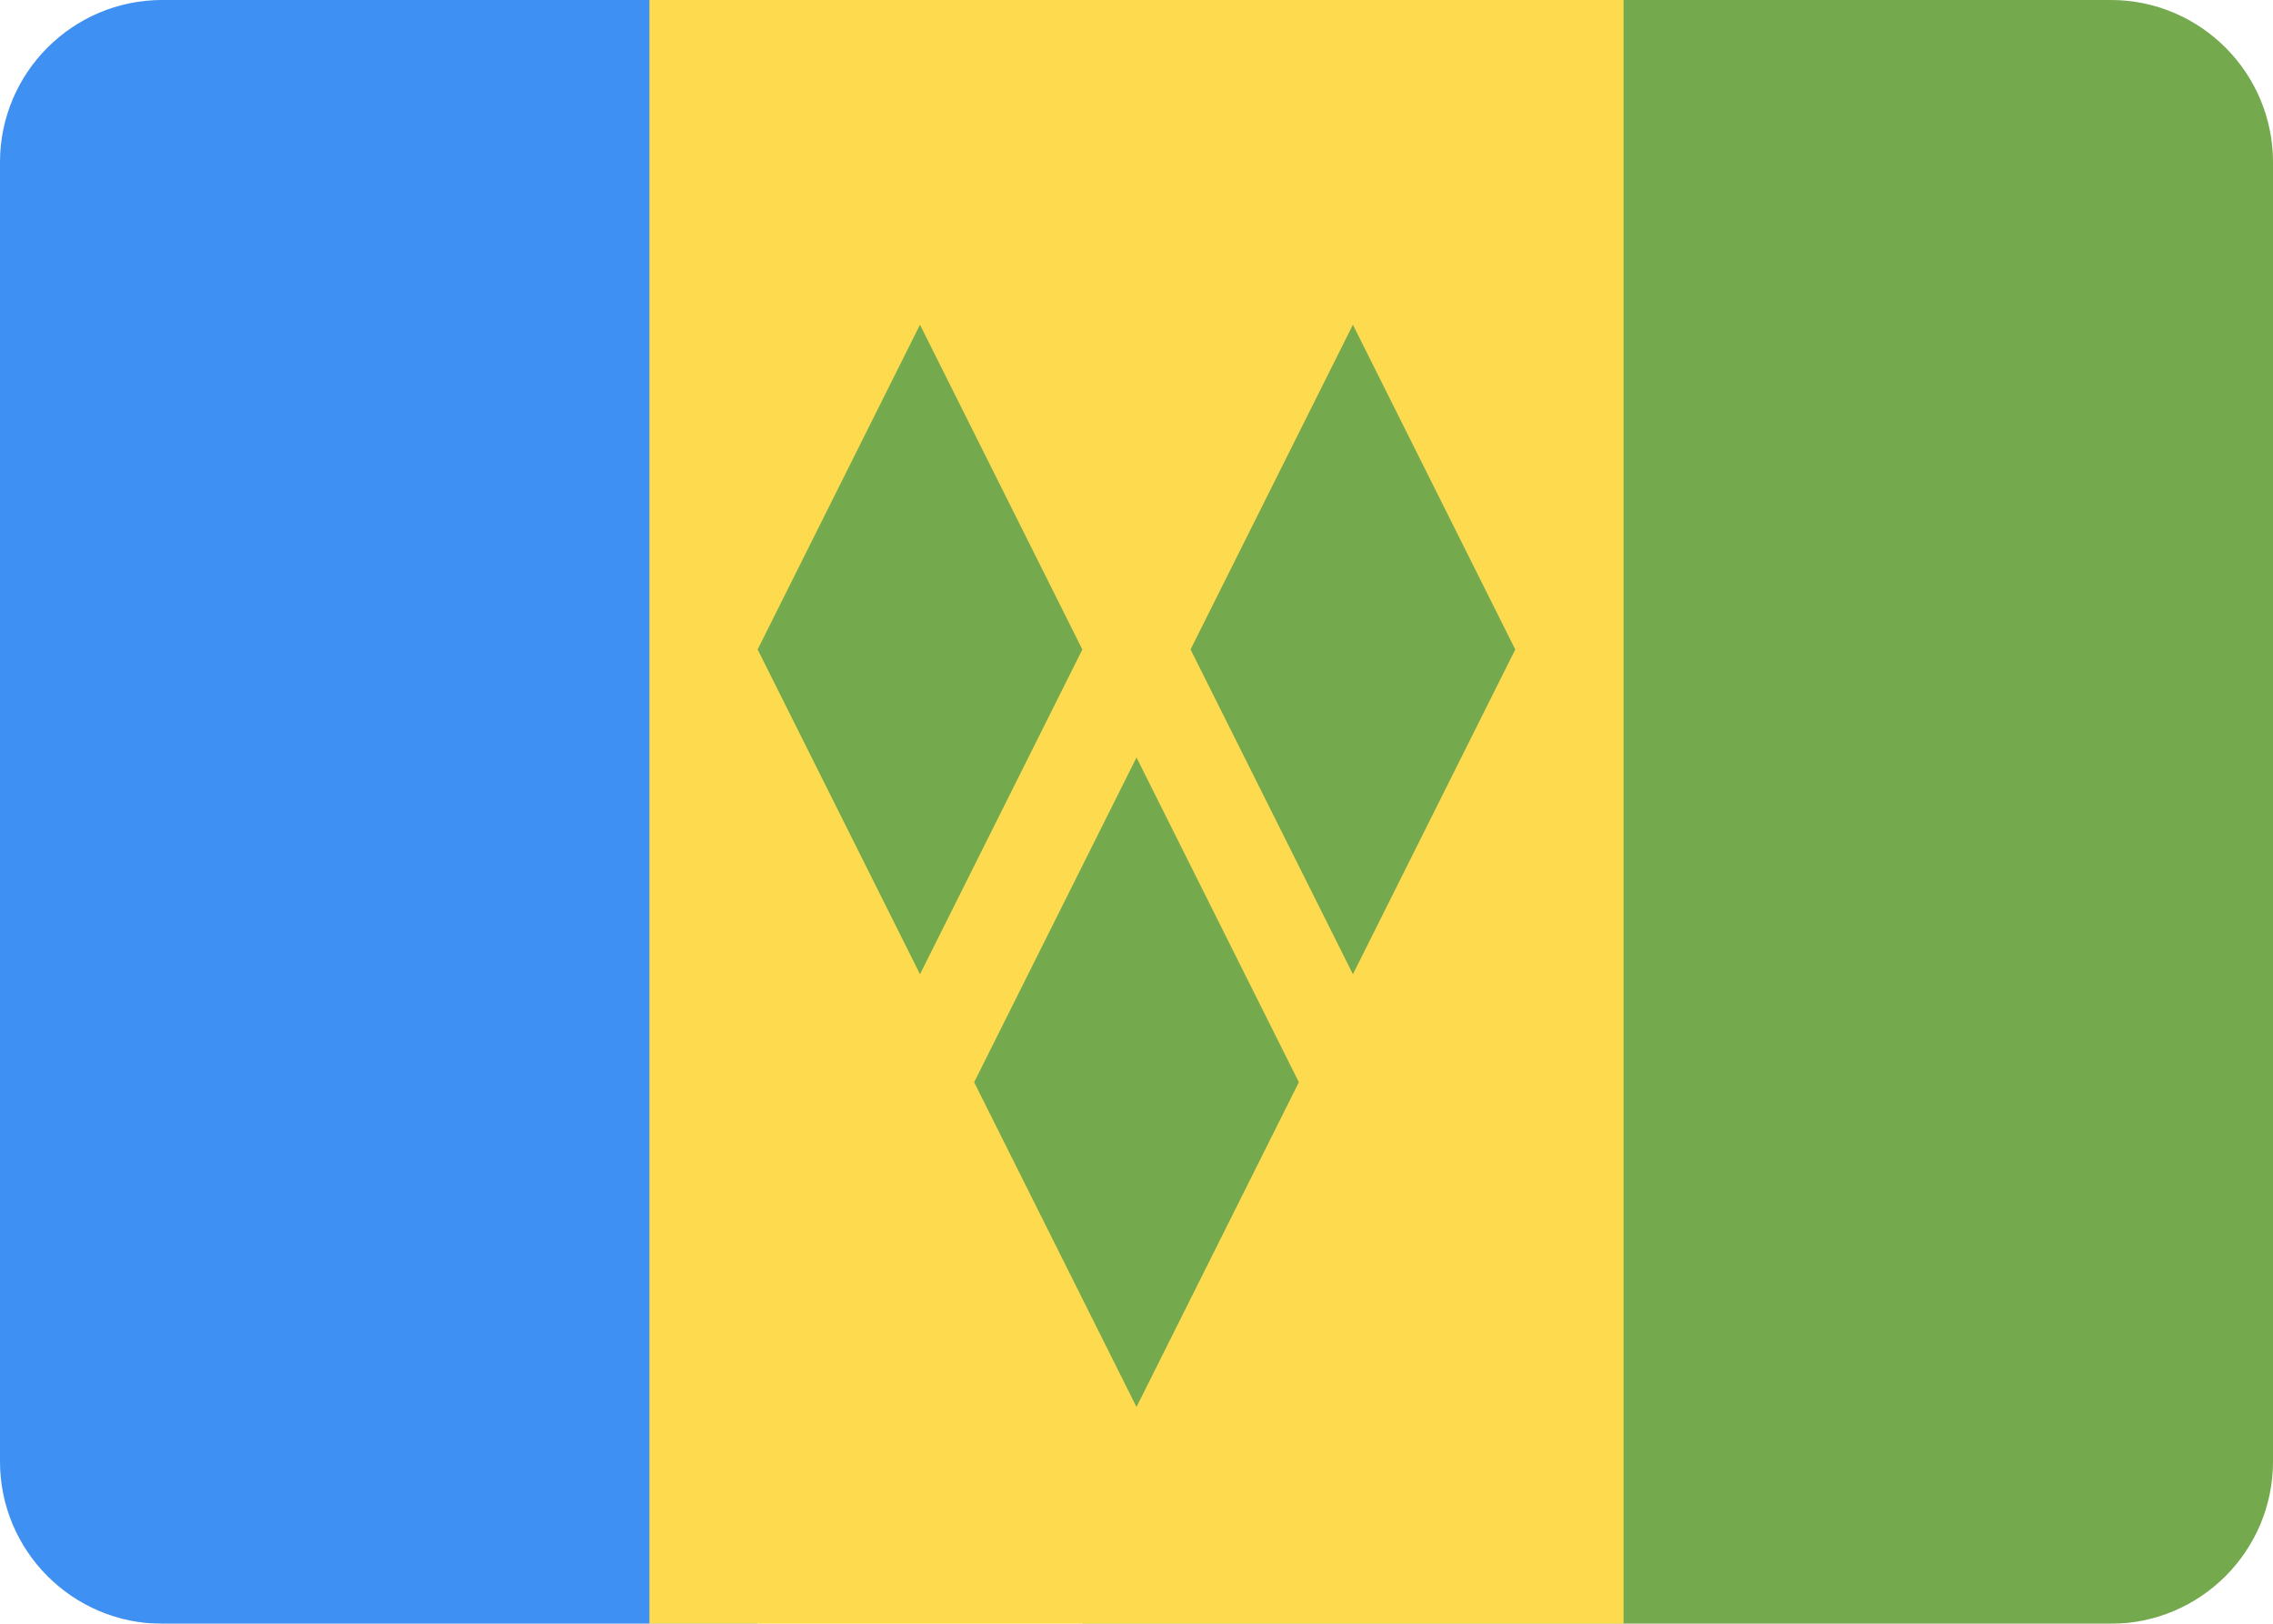
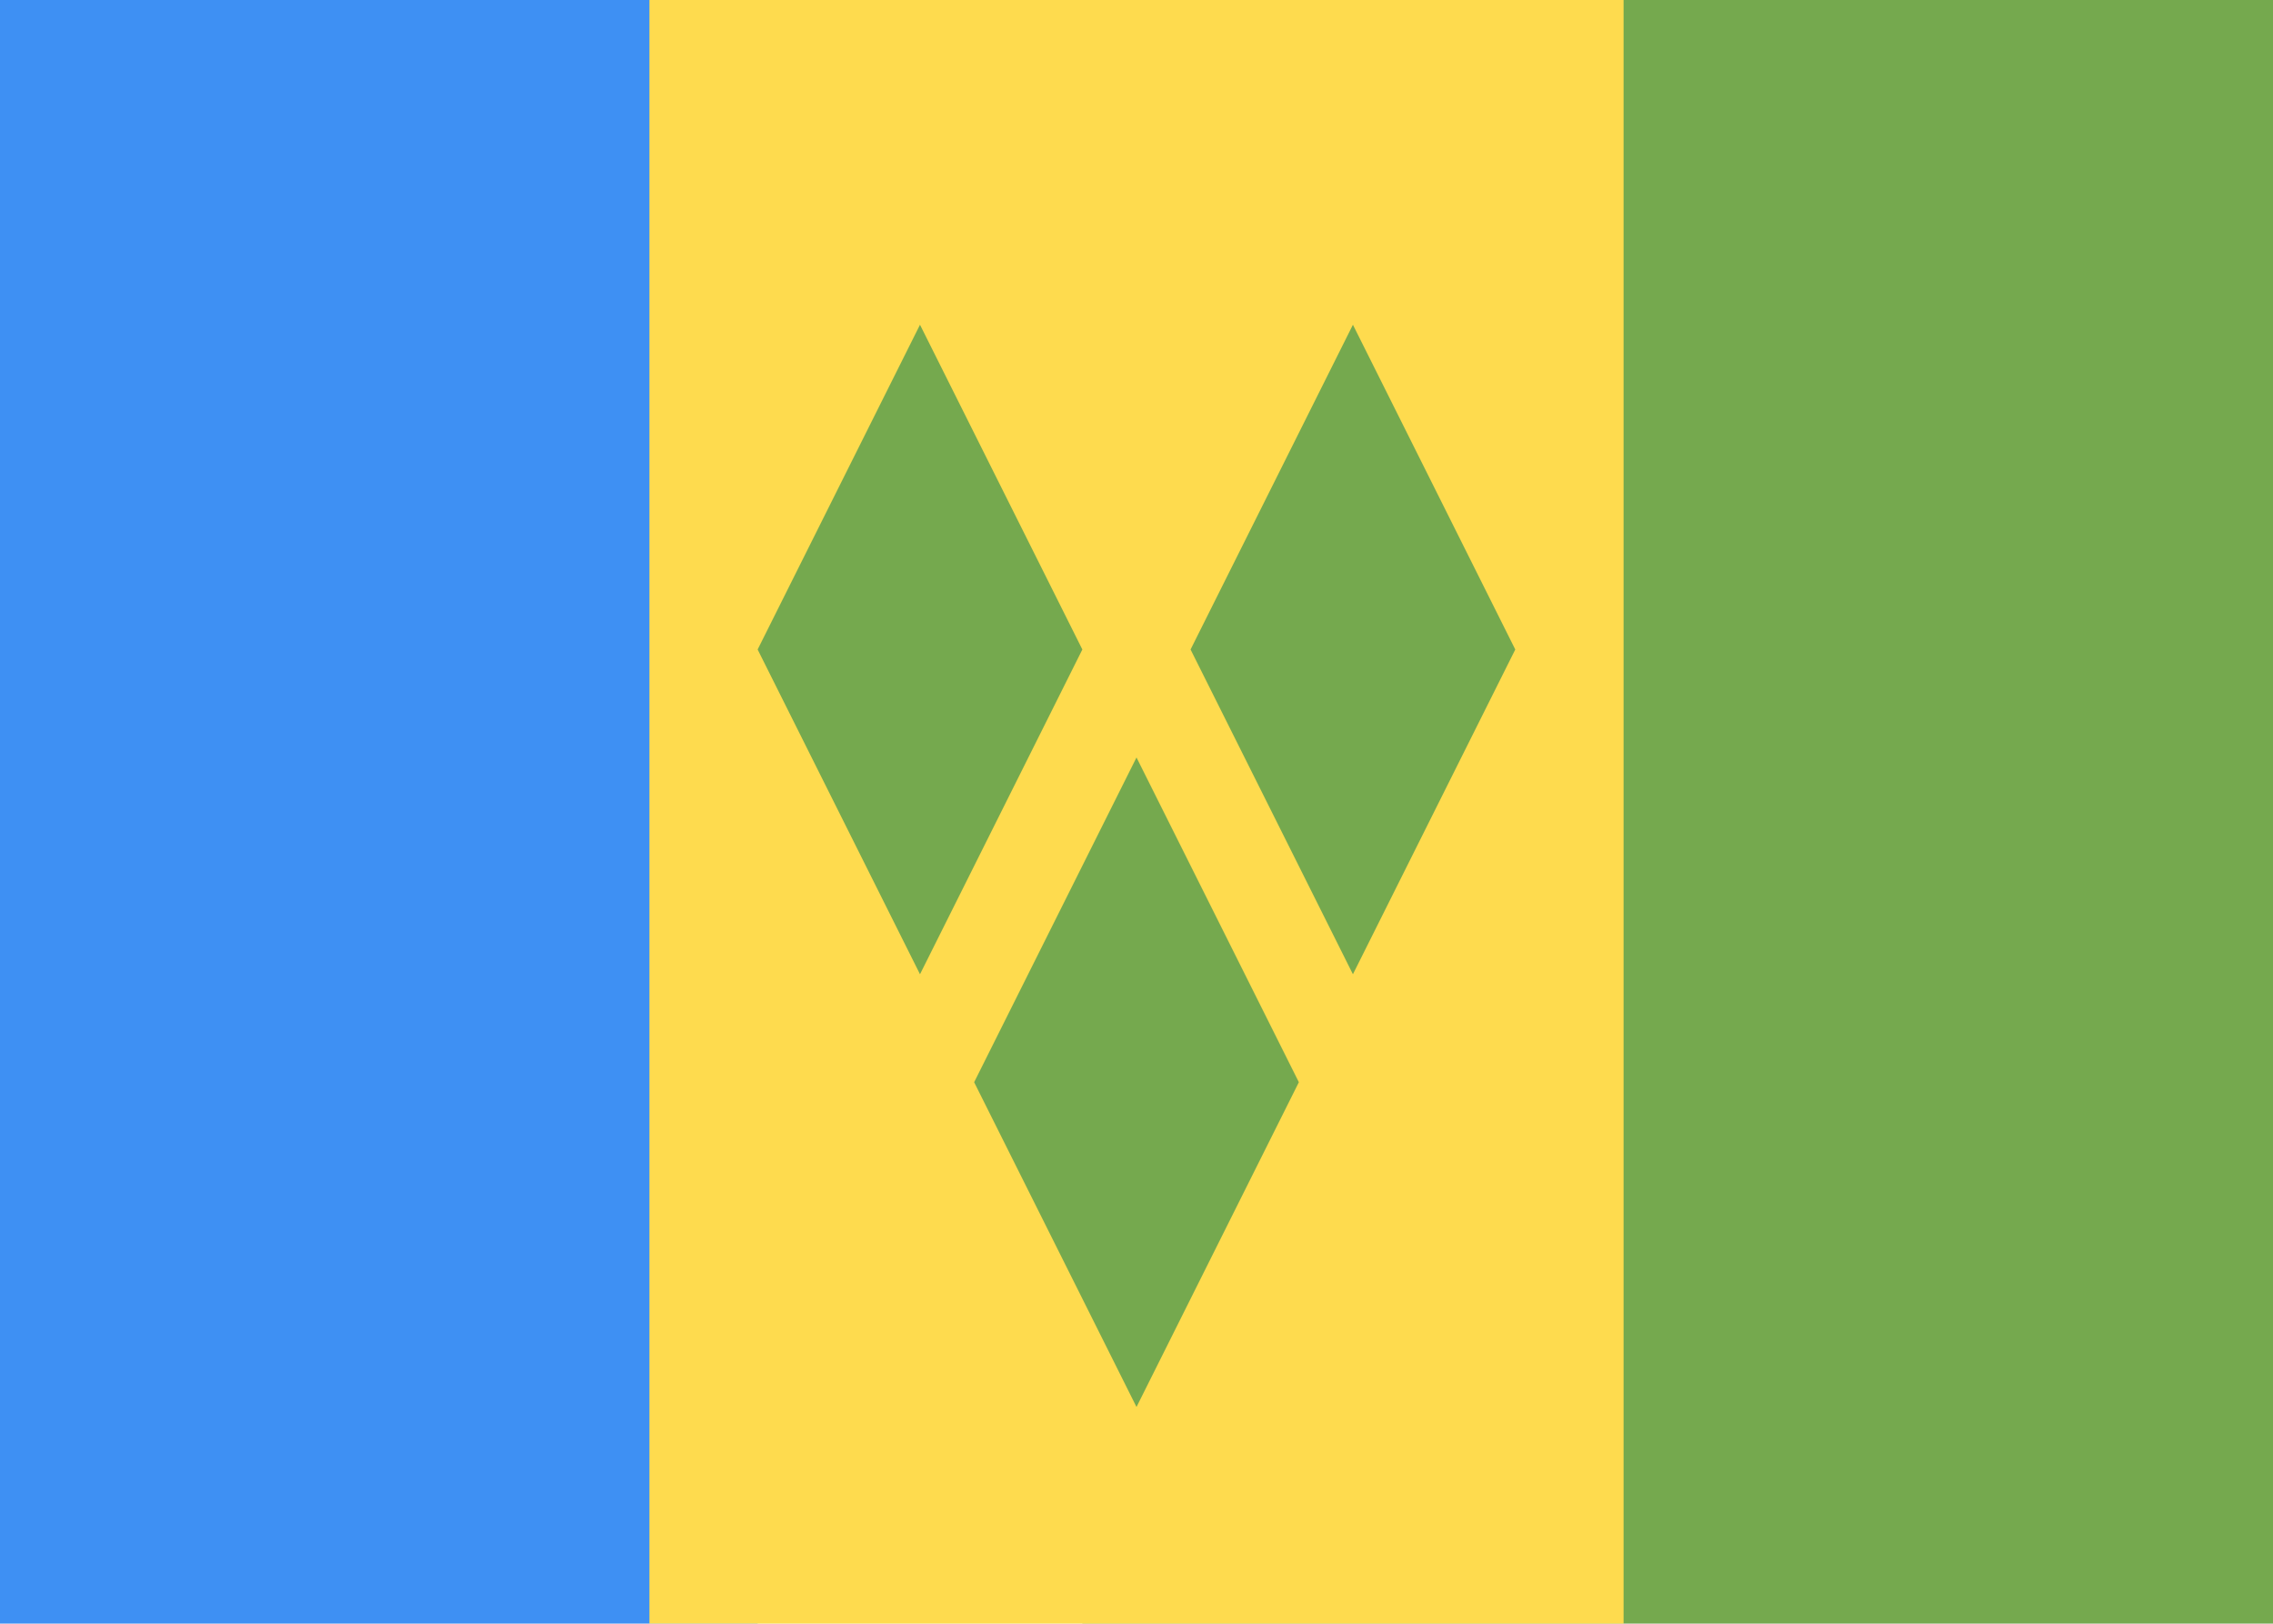
<svg xmlns="http://www.w3.org/2000/svg" width="28" height="20" viewBox="164 1076 28 20" fill="none" role="img">
  <g id="Country=VC">
-     <rect id="Mask_484" x="164" y="1076" width="28" height="20" rx="2" fill="#F0F0F0" />
+     <rect id="Mask_484" x="164" y="1076" width="28" height="20" fill="#F0F0F0" />
    <mask id="mask227_8205_11341" style="mask-type:luminance" maskUnits="userSpaceOnUse" x="164" y="1076" width="28" height="20">
-       <rect id="Mask_485" x="164" y="1076" width="28" height="20" rx="2" fill="#F0F0F0" />
+       <rect id="Mask_485" x="164" y="1076" width="28" height="20" fill="#F0F0F0" />
    </mask>
    <g mask="url(#mask227_8205_11341)">
      <rect id="Mask_486" x="177.333" y="1076" width="14.667" height="20" fill="#6DA544" />
      <path id="Rectangle 2_303" fill-rule="evenodd" clip-rule="evenodd" d="M164 1096H173.333V1076H164V1096Z" fill="#338AF3" />
      <path id="Rectangle 2 Copy_13" fill-rule="evenodd" clip-rule="evenodd" d="M172 1096H184V1076H172V1096Z" fill="#FFDA44" />
      <path id="Rectangle 1194" d="M180 1089.33L178 1093.33L176 1089.33L178 1085.33L180 1089.33ZM177.333 1084L175.333 1088L173.333 1084L175.333 1080L177.333 1084ZM182.666 1084L180.666 1088L178.666 1084L180.666 1080L182.666 1084Z" fill="#6DA544" />
    </g>
  </g>
</svg>
